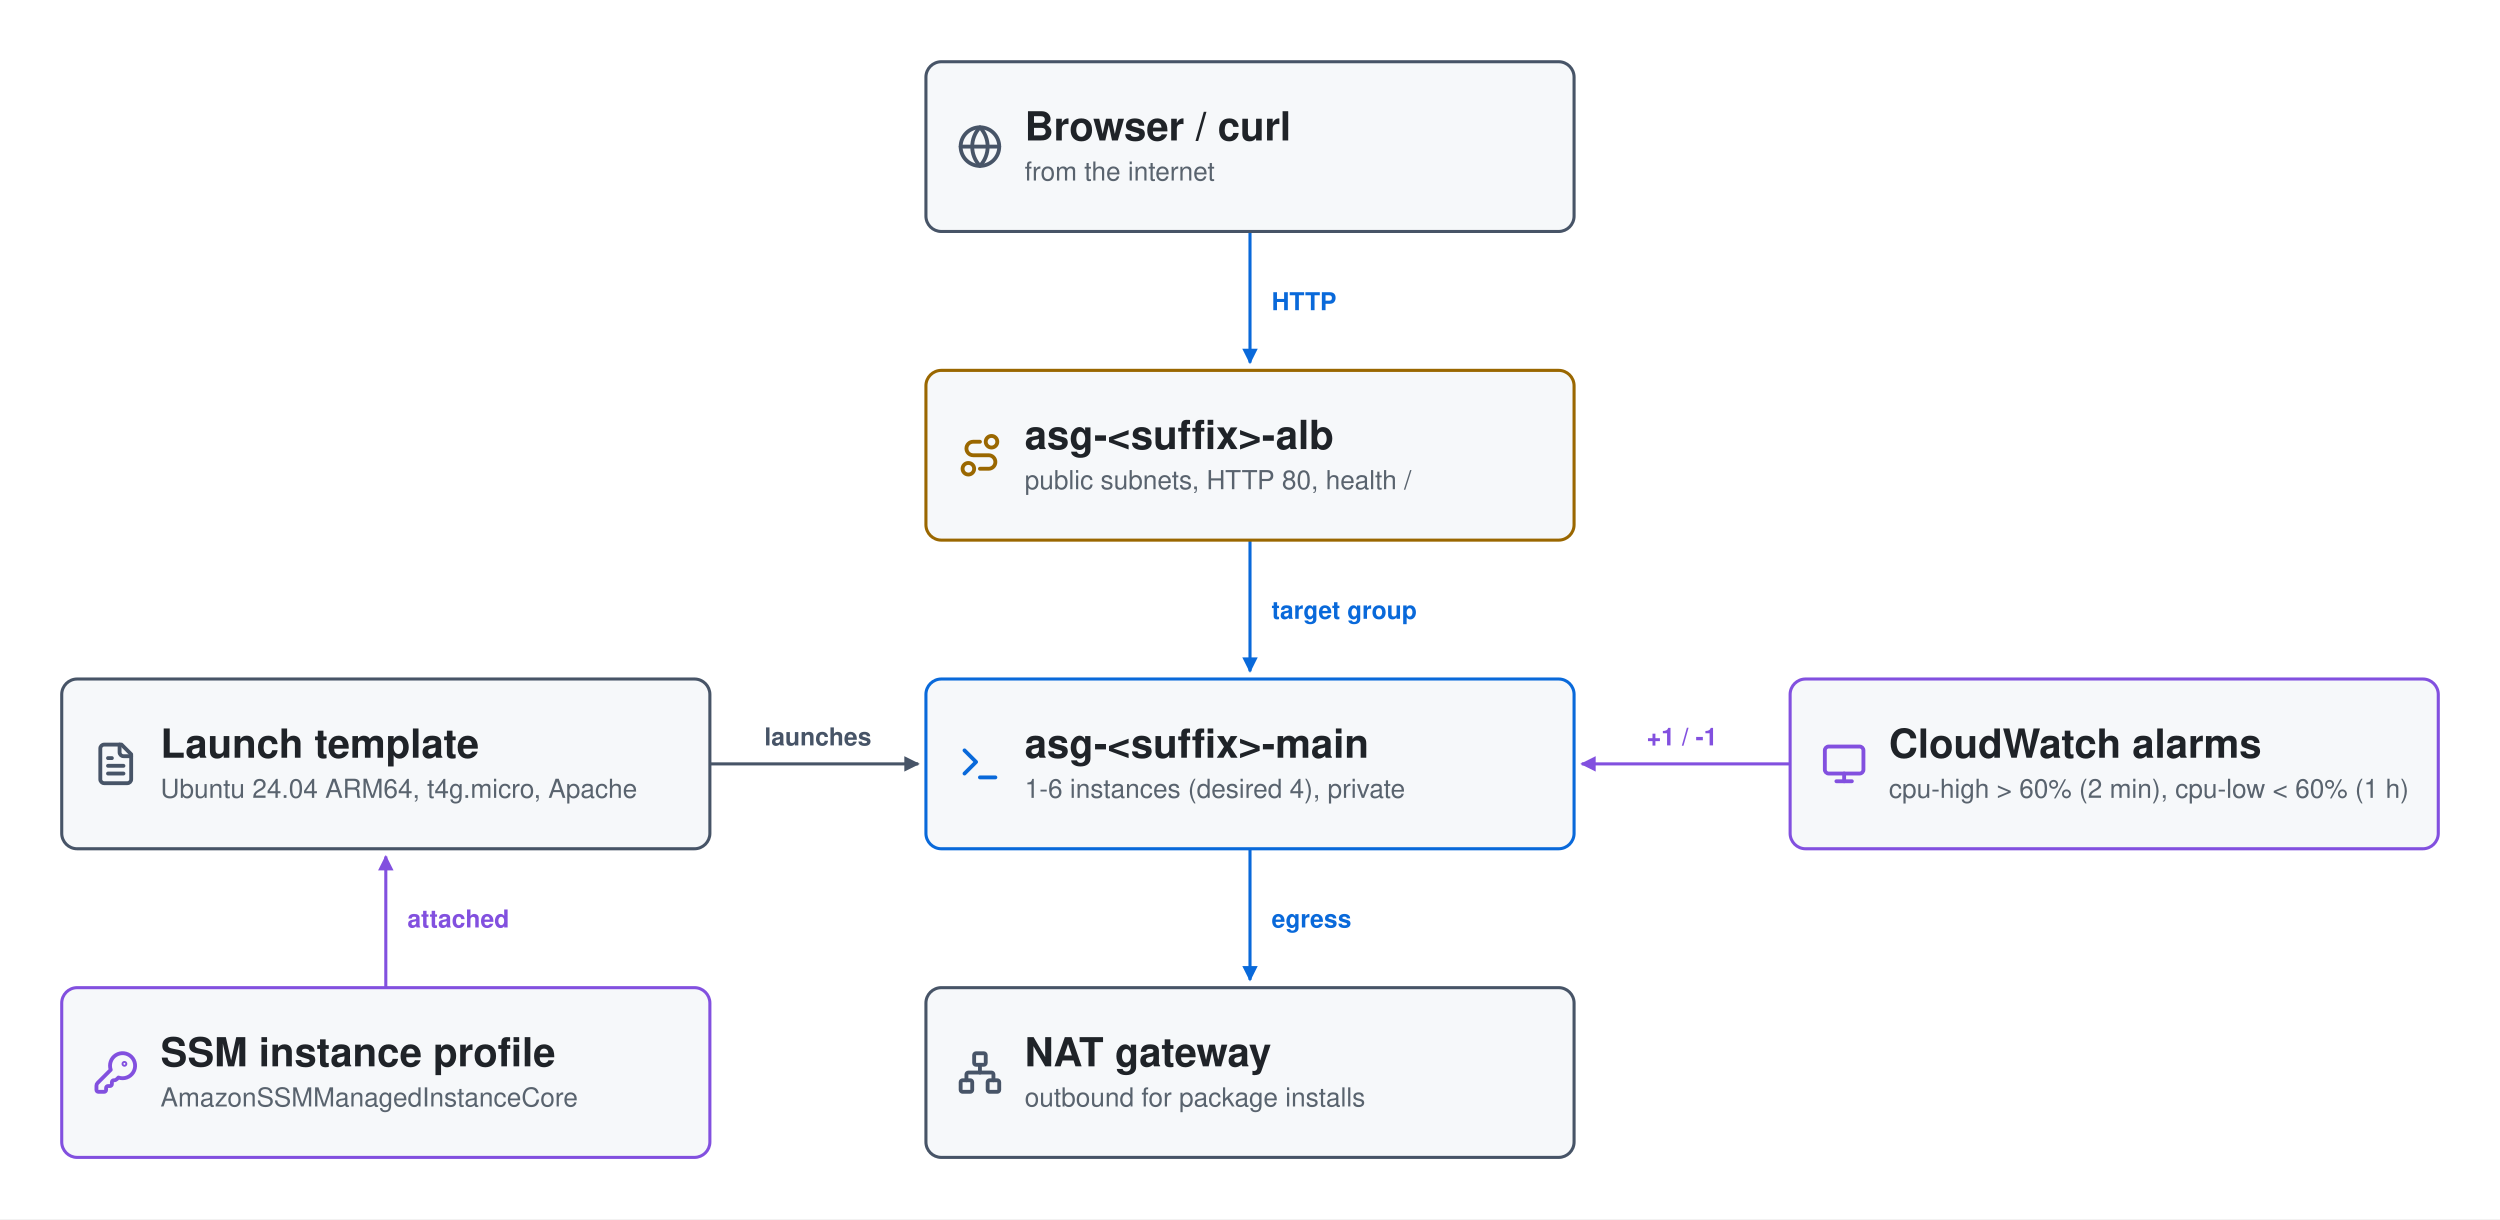
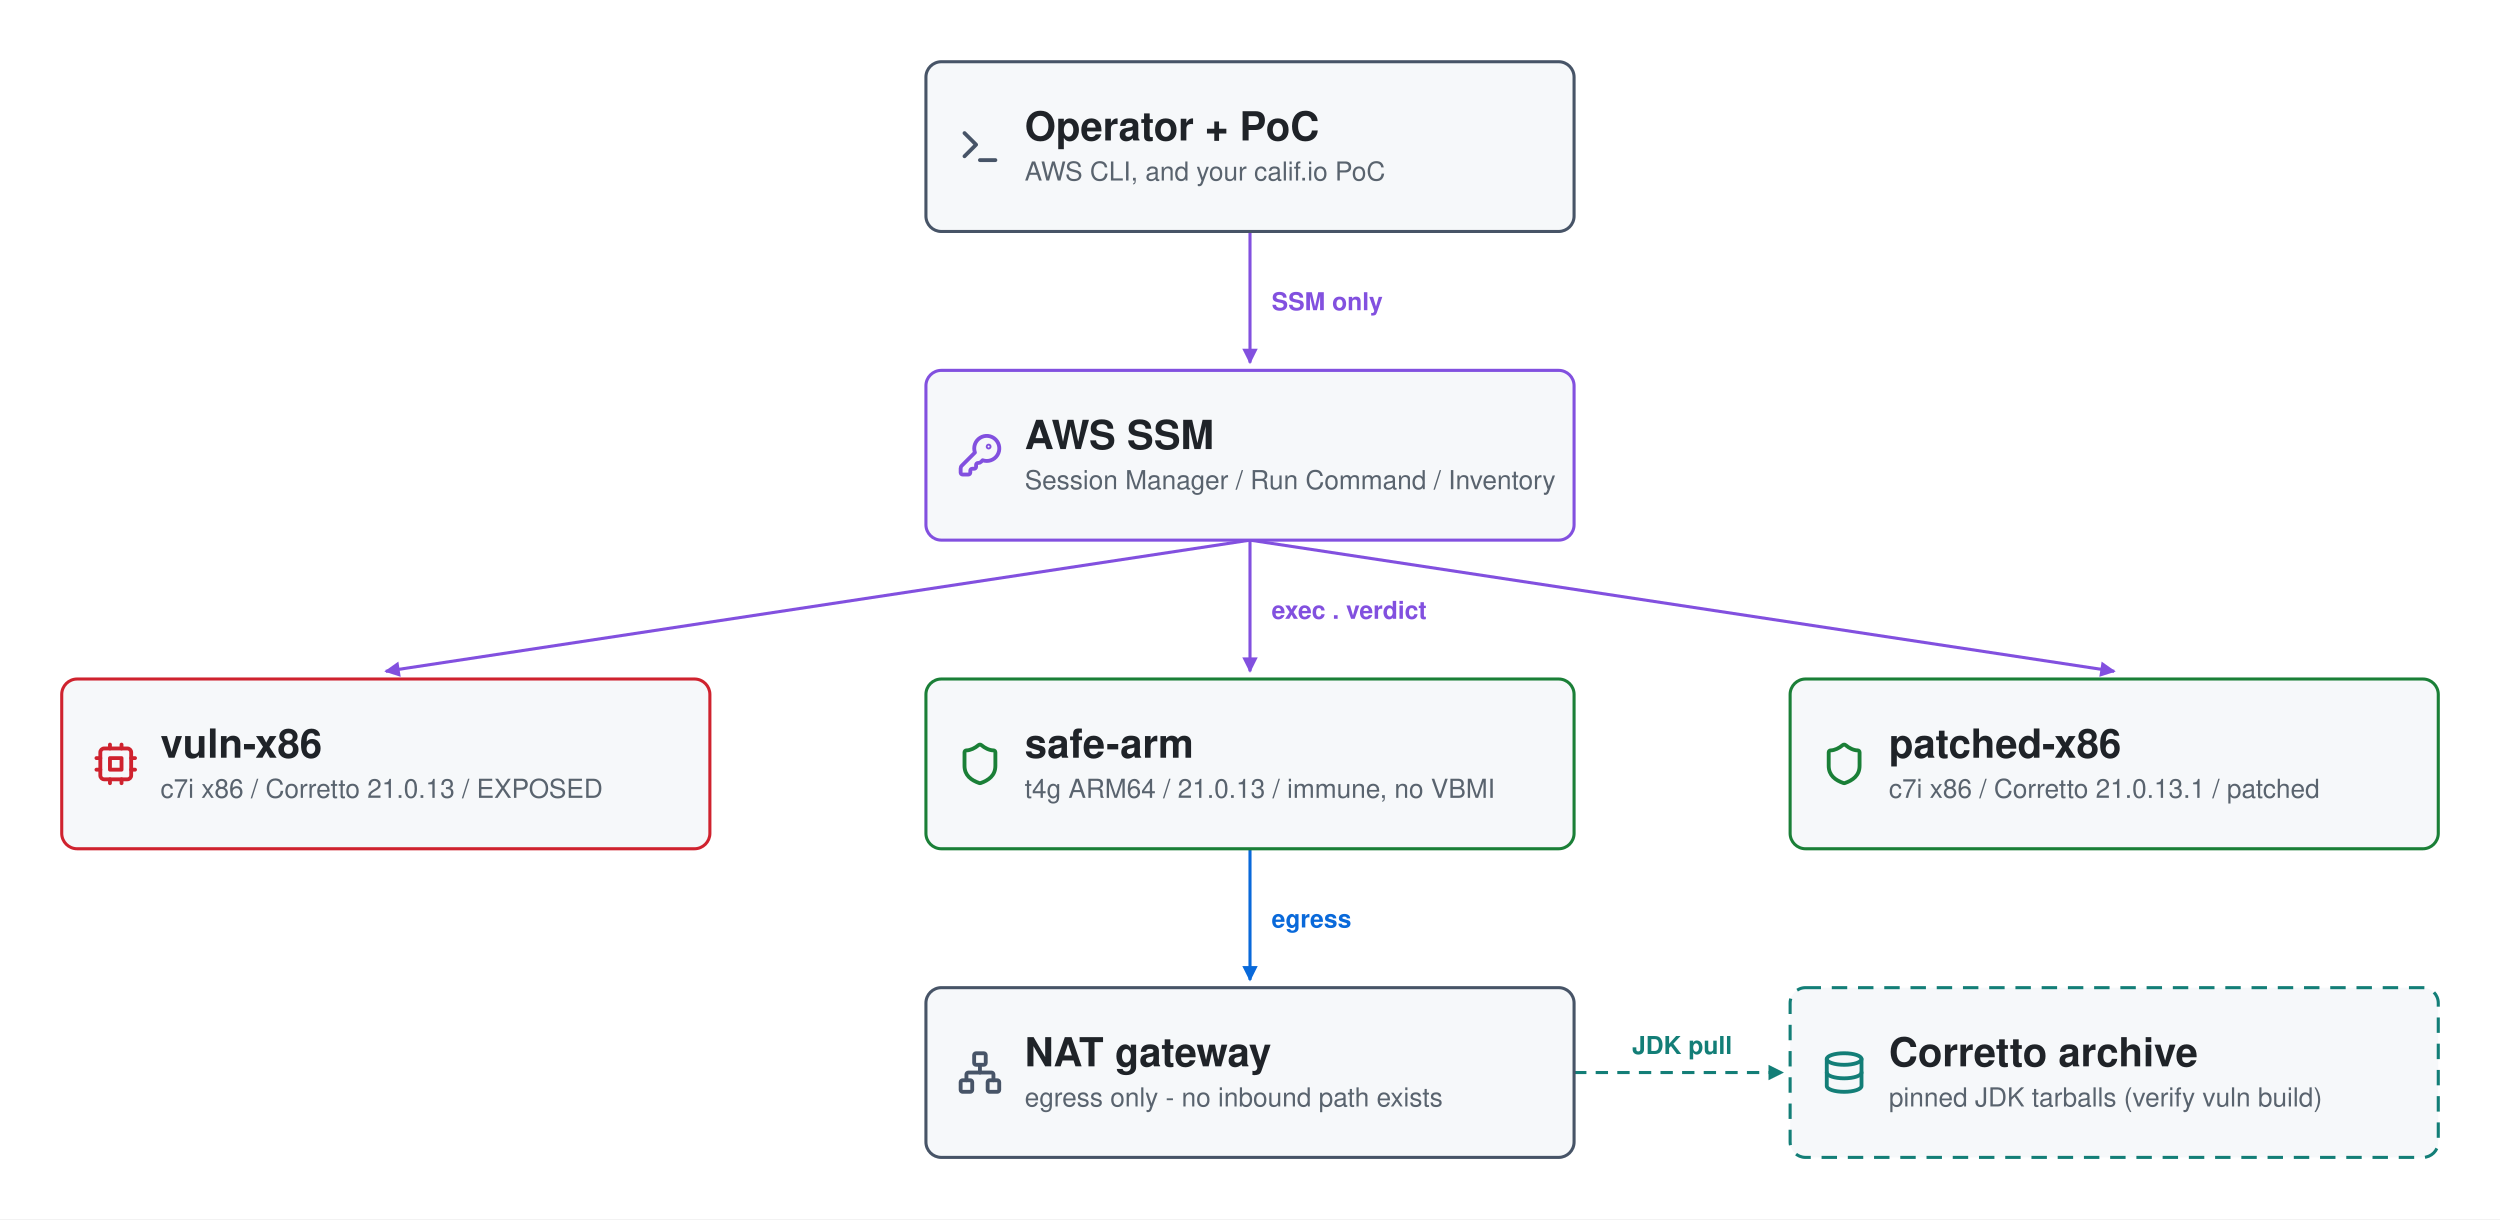
- <svg xmlns="http://www.w3.org/2000/svg" width="1620" height="790" viewBox="0 0 1620 790" role="img" aria-label="Requests from the internet reach the asg Application Load Balancer in two public subnets in us-east-2 on HTTP port 80, which forwards through its target group to the instances of the Auto Scaling group, one to six (desired four) t4g.micro Ubuntu 24.04 ARM64 instances in private subnets, launched from a launch template that installs Apache and serves a page of instance metadata. A CloudWatch alarm adds an instance when average CPU is above 60% for two minutes and another removes one when it stays below 60% for an hour. The instances reach the internet through a NAT gateway and carry an instance profile for SSM.">
+ <svg xmlns="http://www.w3.org/2000/svg" width="1620" height="790" viewBox="0 0 1620 790" role="img" aria-label="The operator, running the AWS CLI and the public calif.io proof of concept, reaches the lab only through AWS SSM - Session Manager, Run Command and Inventory - because the nodes have no inbound network path. SSM drives three nodes in private subnets: vuln-x86, a c7i x86 instance running the vulnerable Corretto 21.0.13 on an AVX-512 VBMI CPU, which is EXPOSED; safe-arm, a t4g Graviton ARM64 instance on the same vulnerable Java that is immune because ARM has no VBMI intrinsic; and patched-x86, a c7i x86 instance on the fixed Corretto 21.0.13.1. The nodes reach out through a NAT gateway, egress only, to pull their pinned JDK tarballs from the Amazon Corretto archive. Each node publishes its verdict to SSM Inventory.">
  <defs>
-     <marker id="a_e_http" viewBox="0 0 10 10" refX="9" refY="5" markerWidth="5" markerHeight="5" orient="auto-start-reverse">
+     <marker id="a_e_in" viewBox="0 0 10 10" refX="9" refY="5" markerWidth="5" markerHeight="5" orient="auto-start-reverse">
+       <path d="M0,0 L10,5 L0,10 z" fill="#8250df" />
+     </marker>
+     <marker id="a_e_arm" viewBox="0 0 10 10" refX="9" refY="5" markerWidth="5" markerHeight="5" orient="auto-start-reverse">
+       <path d="M0,0 L10,5 L0,10 z" fill="#8250df" />
+     </marker>
+     <marker id="a_e_vuln" viewBox="0 0 10 10" refX="9" refY="5" markerWidth="5" markerHeight="5" orient="auto-start-reverse">
+       <path d="M0,0 L10,5 L0,10 z" fill="#8250df" />
+     </marker>
+     <marker id="a_e_pat" viewBox="0 0 10 10" refX="9" refY="5" markerWidth="5" markerHeight="5" orient="auto-start-reverse">
+       <path d="M0,0 L10,5 L0,10 z" fill="#8250df" />
+     </marker>
+     <marker id="a_e_eg" viewBox="0 0 10 10" refX="9" refY="5" markerWidth="5" markerHeight="5" orient="auto-start-reverse">
      <path d="M0,0 L10,5 L0,10 z" fill="#0969da" />
    </marker>
-     <marker id="a_e_tg" viewBox="0 0 10 10" refX="9" refY="5" markerWidth="5" markerHeight="5" orient="auto-start-reverse">
-       <path d="M0,0 L10,5 L0,10 z" fill="#0969da" />
-     </marker>
-     <marker id="a_e_lt" viewBox="0 0 10 10" refX="9" refY="5" markerWidth="5" markerHeight="5" orient="auto-start-reverse">
-       <path d="M0,0 L10,5 L0,10 z" fill="#475467" />
-     </marker>
-     <marker id="a_e_scale" viewBox="0 0 10 10" refX="9" refY="5" markerWidth="5" markerHeight="5" orient="auto-start-reverse">
-       <path d="M0,0 L10,5 L0,10 z" fill="#8250df" />
-     </marker>
-     <marker id="a_e_nat" viewBox="0 0 10 10" refX="9" refY="5" markerWidth="5" markerHeight="5" orient="auto-start-reverse">
-       <path d="M0,0 L10,5 L0,10 z" fill="#0969da" />
-     </marker>
-     <marker id="a_e_ssm" viewBox="0 0 10 10" refX="9" refY="5" markerWidth="5" markerHeight="5" orient="auto-start-reverse">
-       <path d="M0,0 L10,5 L0,10 z" fill="#8250df" />
+     <marker id="a_e_dl" viewBox="0 0 10 10" refX="9" refY="5" markerWidth="5" markerHeight="5" orient="auto-start-reverse">
+       <path d="M0,0 L10,5 L0,10 z" fill="#137e77" />
    </marker>
  </defs>
  <rect width="1620" height="790" fill="#ffffff" />
-   <path d="M810.0,150 V235" fill="none" stroke="#0969da" stroke-width="2" marker-end="url(#a_e_http)" />
-   <text x="824.0" y="201.0" text-anchor="start" font-family="-apple-system, BlinkMacSystemFont, Segoe UI, Helvetica, Arial, sans-serif" font-size="16" font-weight="600" fill="#0969da" stroke="#ffffff" stroke-width="6" paint-order="stroke">HTTP</text>
-   <path d="M810.0,350 V435" fill="none" stroke="#0969da" stroke-width="2" marker-end="url(#a_e_tg)" />
-   <text x="824.0" y="401.0" text-anchor="start" font-family="-apple-system, BlinkMacSystemFont, Segoe UI, Helvetica, Arial, sans-serif" font-size="16" font-weight="600" fill="#0969da" stroke="#ffffff" stroke-width="6" paint-order="stroke">target group</text>
-   <path d="M460,495.0 H595" fill="none" stroke="#475467" stroke-width="2" marker-end="url(#a_e_lt)" />
-   <text x="530.0" y="483.0" text-anchor="middle" font-family="-apple-system, BlinkMacSystemFont, Segoe UI, Helvetica, Arial, sans-serif" font-size="16" font-weight="600" fill="#475467" stroke="#ffffff" stroke-width="6" paint-order="stroke">launches</text>
-   <path d="M1160,495.0 H1025" fill="none" stroke="#8250df" stroke-width="2" marker-end="url(#a_e_scale)" />
-   <text x="1090.0" y="483.0" text-anchor="middle" font-family="-apple-system, BlinkMacSystemFont, Segoe UI, Helvetica, Arial, sans-serif" font-size="16" font-weight="600" fill="#8250df" stroke="#ffffff" stroke-width="6" paint-order="stroke">+1 / -1</text>
-   <path d="M810.0,550 V635" fill="none" stroke="#0969da" stroke-width="2" marker-end="url(#a_e_nat)" />
+   <path d="M810.0,150 V235" fill="none" stroke="#8250df" stroke-width="2" marker-end="url(#a_e_in)" />
+   <text x="824.0" y="201.0" text-anchor="start" font-family="-apple-system, BlinkMacSystemFont, Segoe UI, Helvetica, Arial, sans-serif" font-size="16" font-weight="600" fill="#8250df" stroke="#ffffff" stroke-width="6" paint-order="stroke">SSM only</text>
+   <path d="M810.0,350 V435" fill="none" stroke="#8250df" stroke-width="2" marker-end="url(#a_e_arm)" />
+   <text x="824.0" y="401.0" text-anchor="start" font-family="-apple-system, BlinkMacSystemFont, Segoe UI, Helvetica, Arial, sans-serif" font-size="16" font-weight="600" fill="#8250df" stroke="#ffffff" stroke-width="6" paint-order="stroke">exec . verdict</text>
+   <path d="M810.0,350 L250.0,435" fill="none" stroke="#8250df" stroke-width="2" marker-end="url(#a_e_vuln)" />
+   <path d="M810.0,350 L1370.0,435" fill="none" stroke="#8250df" stroke-width="2" marker-end="url(#a_e_pat)" />
+   <path d="M810.0,550 V635" fill="none" stroke="#0969da" stroke-width="2" marker-end="url(#a_e_eg)" />
  <text x="824.0" y="601.0" text-anchor="start" font-family="-apple-system, BlinkMacSystemFont, Segoe UI, Helvetica, Arial, sans-serif" font-size="16" font-weight="600" fill="#0969da" stroke="#ffffff" stroke-width="6" paint-order="stroke">egress</text>
-   <path d="M250.0,640 V555" fill="none" stroke="#8250df" stroke-width="2" marker-end="url(#a_e_ssm)" />
-   <text x="264.0" y="601.0" text-anchor="start" font-family="-apple-system, BlinkMacSystemFont, Segoe UI, Helvetica, Arial, sans-serif" font-size="16" font-weight="600" fill="#8250df" stroke="#ffffff" stroke-width="6" paint-order="stroke">attached</text>
+   <path d="M1020,695.0 H1155" fill="none" stroke="#137e77" stroke-width="2" stroke-dasharray="8 6" marker-end="url(#a_e_dl)" />
+   <text x="1090.0" y="683.0" text-anchor="middle" font-family="-apple-system, BlinkMacSystemFont, Segoe UI, Helvetica, Arial, sans-serif" font-size="16" font-weight="600" fill="#137e77" stroke="#ffffff" stroke-width="6" paint-order="stroke">JDK pull</text>
  <rect x="600" y="40" width="420" height="110" rx="10" ry="10" fill="#f6f8fa" stroke="#475467" stroke-width="2" />
  <g transform="translate(620,80.0) scale(1.25)" fill="none" stroke="#475467" stroke-width="2" stroke-linecap="round" stroke-linejoin="round">
-     <circle cx="12" cy="12" r="10" />
-     <path d="M12 2a14.5 14.5 0 0 0 0 20 14.5 14.5 0 0 0 0-20" />
-     <path d="M2 12h20" />
-   </g>
-   <text x="664.0" y="91.0" font-family="-apple-system, BlinkMacSystemFont, Segoe UI, Helvetica, Arial, sans-serif" font-size="26" font-weight="600" fill="#1f2328">Browser / curl</text>
-   <text x="664.0" y="117.0" font-family="-apple-system, BlinkMacSystemFont, Segoe UI, Helvetica, Arial, sans-serif" font-size="17" fill="#59636e">from the internet</text>
-   <rect x="600" y="240" width="420" height="110" rx="10" ry="10" fill="#f6f8fa" stroke="#9a6700" stroke-width="2" />
-   <g transform="translate(620,280.0) scale(1.25)" fill="none" stroke="#9a6700" stroke-width="2" stroke-linecap="round" stroke-linejoin="round">
-     <circle cx="6" cy="19" r="3" />
-     <circle cx="18" cy="5" r="3" />
-     <path d="M12 19h4.5a3.5 3.5 0 0 0 0-7h-8a3.5 3.5 0 0 1 0-7H12" />
-   </g>
-   <text x="664.0" y="291.0" font-family="-apple-system, BlinkMacSystemFont, Segoe UI, Helvetica, Arial, sans-serif" font-size="26" font-weight="600" fill="#1f2328">asg-&lt;suffix&gt;-alb</text>
-   <text x="664.0" y="317.0" font-family="-apple-system, BlinkMacSystemFont, Segoe UI, Helvetica, Arial, sans-serif" font-size="17" fill="#59636e">public subnets, HTTP 80, health /</text>
-   <rect x="600" y="440" width="420" height="110" rx="10" ry="10" fill="#f6f8fa" stroke="#0969da" stroke-width="2" />
-   <g transform="translate(620,480.0) scale(1.25)" fill="none" stroke="#0969da" stroke-width="2" stroke-linecap="round" stroke-linejoin="round">
    <polyline points="4 17 10 11 4 5" />
    <line x1="12" x2="20" y1="19" y2="19" />
  </g>
-   <text x="664.0" y="491.0" font-family="-apple-system, BlinkMacSystemFont, Segoe UI, Helvetica, Arial, sans-serif" font-size="26" font-weight="600" fill="#1f2328">asg-&lt;suffix&gt;-main</text>
-   <text x="664.0" y="517.0" font-family="-apple-system, BlinkMacSystemFont, Segoe UI, Helvetica, Arial, sans-serif" font-size="17" fill="#59636e">1-6 instances (desired 4), private</text>
-   <rect x="40" y="440" width="420" height="110" rx="10" ry="10" fill="#f6f8fa" stroke="#475467" stroke-width="2" />
-   <g transform="translate(60,480.0) scale(1.25)" fill="none" stroke="#475467" stroke-width="2" stroke-linecap="round" stroke-linejoin="round">
-     <path d="M15 2H6a2 2 0 0 0-2 2v16a2 2 0 0 0 2 2h12a2 2 0 0 0 2-2V7Z" />
-     <path d="M14 2v4a2 2 0 0 0 2 2h4" />
-     <path d="M10 9H8" />
-     <path d="M16 13H8" />
-     <path d="M16 17H8" />
+   <text x="664.0" y="91.0" font-family="-apple-system, BlinkMacSystemFont, Segoe UI, Helvetica, Arial, sans-serif" font-size="26" font-weight="600" fill="#1f2328">Operator + PoC</text>
+   <text x="664.0" y="117.0" font-family="-apple-system, BlinkMacSystemFont, Segoe UI, Helvetica, Arial, sans-serif" font-size="17" fill="#59636e">AWS CLI, and your calif.io PoC</text>
+   <rect x="600" y="240" width="420" height="110" rx="10" ry="10" fill="#f6f8fa" stroke="#8250df" stroke-width="2" />
+   <g transform="translate(620,280.0) scale(1.25)" fill="none" stroke="#8250df" stroke-width="2" stroke-linecap="round" stroke-linejoin="round">
+     <path d="M2.586 17.414A2 2 0 0 0 2 18.828V21a1 1 0 0 0 1 1h3a1 1 0 0 0 1-1v-1a1 1 0 0 1 1-1h1a1 1 0 0 0 1-1v-1a1 1 0 0 1 1-1h.172a2 2 0 0 0 1.414-.586l.814-.814a6.5 6.5 0 1 0-4-4z" />
+     <circle cx="16.5" cy="7.5" r=".5" />
  </g>
-   <text x="104.0" y="491.0" font-family="-apple-system, BlinkMacSystemFont, Segoe UI, Helvetica, Arial, sans-serif" font-size="26" font-weight="600" fill="#1f2328">Launch template</text>
-   <text x="104.0" y="517.0" font-family="-apple-system, BlinkMacSystemFont, Segoe UI, Helvetica, Arial, sans-serif" font-size="17" fill="#59636e">Ubuntu 24.04 ARM64, t4g.micro, Apache</text>
-   <rect x="1160" y="440" width="420" height="110" rx="10" ry="10" fill="#f6f8fa" stroke="#8250df" stroke-width="2" />
-   <g transform="translate(1180,480.0) scale(1.25)" fill="none" stroke="#8250df" stroke-width="2" stroke-linecap="round" stroke-linejoin="round">
-     <rect width="20" height="14" x="2" y="3" rx="2" />
-     <line x1="8" x2="16" y1="21" y2="21" />
-     <line x1="12" x2="12" y1="17" y2="21" />
+   <text x="664.0" y="291.0" font-family="-apple-system, BlinkMacSystemFont, Segoe UI, Helvetica, Arial, sans-serif" font-size="26" font-weight="600" fill="#1f2328">AWS SSM</text>
+   <text x="664.0" y="317.0" font-family="-apple-system, BlinkMacSystemFont, Segoe UI, Helvetica, Arial, sans-serif" font-size="17" fill="#59636e">Session Manager / Run Command / Inventory</text>
+   <rect x="40" y="440" width="420" height="110" rx="10" ry="10" fill="#f6f8fa" stroke="#cf222e" stroke-width="2" />
+   <g transform="translate(60,480.0) scale(1.25)" fill="none" stroke="#cf222e" stroke-width="2" stroke-linecap="round" stroke-linejoin="round">
+     <rect x="4" y="4" width="16" height="16" rx="2" />
+     <rect x="9" y="9" width="6" height="6" />
+     <path d="M15 2v2" />
+     <path d="M15 20v2" />
+     <path d="M2 15h2" />
+     <path d="M2 9h2" />
+     <path d="M20 15h2" />
+     <path d="M20 9h2" />
+     <path d="M9 2v2" />
+     <path d="M9 20v2" />
  </g>
-   <text x="1224.0" y="491.0" font-family="-apple-system, BlinkMacSystemFont, Segoe UI, Helvetica, Arial, sans-serif" font-size="26" font-weight="600" fill="#1f2328">CloudWatch alarms</text>
-   <text x="1224.0" y="517.0" font-family="-apple-system, BlinkMacSystemFont, Segoe UI, Helvetica, Arial, sans-serif" font-size="17" fill="#59636e">cpu-high &gt; 60% (2 min), cpu-low &lt; 60% (1 h)</text>
+   <text x="104.0" y="491.0" font-family="-apple-system, BlinkMacSystemFont, Segoe UI, Helvetica, Arial, sans-serif" font-size="26" font-weight="600" fill="#1f2328">vuln-x86</text>
+   <text x="104.0" y="517.0" font-family="-apple-system, BlinkMacSystemFont, Segoe UI, Helvetica, Arial, sans-serif" font-size="17" fill="#59636e">c7i x86 / Corretto 21.0.13 / EXPOSED</text>
+   <rect x="600" y="440" width="420" height="110" rx="10" ry="10" fill="#f6f8fa" stroke="#1a7f37" stroke-width="2" />
+   <g transform="translate(620,480.0) scale(1.25)" fill="none" stroke="#1a7f37" stroke-width="2" stroke-linecap="round" stroke-linejoin="round">
+     <path d="M20 13c0 5-3.5 7.5-7.66 8.95a1 1 0 0 1-.67-.01C7.5 20.5 4 18 4 13V6a1 1 0 0 1 1-1c2 0 4.5-1.2 6.24-2.72a1.17 1.17 0 0 1 1.52 0C14.51 3.81 17 5 19 5a1 1 0 0 1 1 1z" />
+   </g>
+   <text x="664.0" y="491.0" font-family="-apple-system, BlinkMacSystemFont, Segoe UI, Helvetica, Arial, sans-serif" font-size="26" font-weight="600" fill="#1f2328">safe-arm</text>
+   <text x="664.0" y="517.0" font-family="-apple-system, BlinkMacSystemFont, Segoe UI, Helvetica, Arial, sans-serif" font-size="17" fill="#59636e">t4g ARM64 / 21.0.13 / immune, no VBMI</text>
+   <rect x="1160" y="440" width="420" height="110" rx="10" ry="10" fill="#f6f8fa" stroke="#1a7f37" stroke-width="2" />
+   <g transform="translate(1180,480.0) scale(1.25)" fill="none" stroke="#1a7f37" stroke-width="2" stroke-linecap="round" stroke-linejoin="round">
+     <path d="M20 13c0 5-3.5 7.5-7.66 8.95a1 1 0 0 1-.67-.01C7.5 20.5 4 18 4 13V6a1 1 0 0 1 1-1c2 0 4.5-1.2 6.24-2.72a1.17 1.17 0 0 1 1.52 0C14.51 3.81 17 5 19 5a1 1 0 0 1 1 1z" />
+   </g>
+   <text x="1224.0" y="491.0" font-family="-apple-system, BlinkMacSystemFont, Segoe UI, Helvetica, Arial, sans-serif" font-size="26" font-weight="600" fill="#1f2328">patched-x86</text>
+   <text x="1224.0" y="517.0" font-family="-apple-system, BlinkMacSystemFont, Segoe UI, Helvetica, Arial, sans-serif" font-size="17" fill="#59636e">c7i x86 / Corretto 21.0.13.1 / patched</text>
  <rect x="600" y="640" width="420" height="110" rx="10" ry="10" fill="#f6f8fa" stroke="#475467" stroke-width="2" />
  <g transform="translate(620,680.0) scale(1.25)" fill="none" stroke="#475467" stroke-width="2" stroke-linecap="round" stroke-linejoin="round">
    <rect x="16" y="16" width="6" height="6" rx="1" />
    <rect x="2" y="16" width="6" height="6" rx="1" />
    <rect x="9" y="2" width="6" height="6" rx="1" />
    <path d="M5 16v-3a1 1 0 0 1 1-1h12a1 1 0 0 1 1 1v3" />
    <path d="M12 12V8" />
  </g>
  <text x="664.0" y="691.0" font-family="-apple-system, BlinkMacSystemFont, Segoe UI, Helvetica, Arial, sans-serif" font-size="26" font-weight="600" fill="#1f2328">NAT gateway</text>
-   <text x="664.0" y="717.0" font-family="-apple-system, BlinkMacSystemFont, Segoe UI, Helvetica, Arial, sans-serif" font-size="17" fill="#59636e">outbound for package installs</text>
-   <rect x="40" y="640" width="420" height="110" rx="10" ry="10" fill="#f6f8fa" stroke="#8250df" stroke-width="2" />
-   <g transform="translate(60,680.0) scale(1.25)" fill="none" stroke="#8250df" stroke-width="2" stroke-linecap="round" stroke-linejoin="round">
-     <path d="M2.586 17.414A2 2 0 0 0 2 18.828V21a1 1 0 0 0 1 1h3a1 1 0 0 0 1-1v-1a1 1 0 0 1 1-1h1a1 1 0 0 0 1-1v-1a1 1 0 0 1 1-1h.172a2 2 0 0 0 1.414-.586l.814-.814a6.5 6.5 0 1 0-4-4z" />
-     <circle cx="16.5" cy="7.5" r=".5" />
+   <text x="664.0" y="717.0" font-family="-apple-system, BlinkMacSystemFont, Segoe UI, Helvetica, Arial, sans-serif" font-size="17" fill="#59636e">egress only - no inbound path exists</text>
+   <rect x="1160" y="640" width="420" height="110" rx="10" ry="10" fill="#f6f8fa" stroke="#137e77" stroke-width="2" stroke-dasharray="10 7" />
+   <g transform="translate(1180,680.0) scale(1.25)" fill="none" stroke="#137e77" stroke-width="2" stroke-linecap="round" stroke-linejoin="round">
+     <ellipse cx="12" cy="5" rx="9" ry="3" />
+     <path d="M3 5V19A9 3 0 0 0 21 19V5" />
+     <path d="M3 12A9 3 0 0 0 21 12" />
  </g>
-   <text x="104.0" y="691.0" font-family="-apple-system, BlinkMacSystemFont, Segoe UI, Helvetica, Arial, sans-serif" font-size="26" font-weight="600" fill="#1f2328">SSM instance profile</text>
-   <text x="104.0" y="717.0" font-family="-apple-system, BlinkMacSystemFont, Segoe UI, Helvetica, Arial, sans-serif" font-size="17" fill="#59636e">AmazonSSMManagedInstanceCore</text>
+   <text x="1224.0" y="691.0" font-family="-apple-system, BlinkMacSystemFont, Segoe UI, Helvetica, Arial, sans-serif" font-size="26" font-weight="600" fill="#1f2328">Corretto archive</text>
+   <text x="1224.0" y="717.0" font-family="-apple-system, BlinkMacSystemFont, Segoe UI, Helvetica, Arial, sans-serif" font-size="17" fill="#59636e">pinned JDK tarballs (verify vuln build)</text>
</svg>
